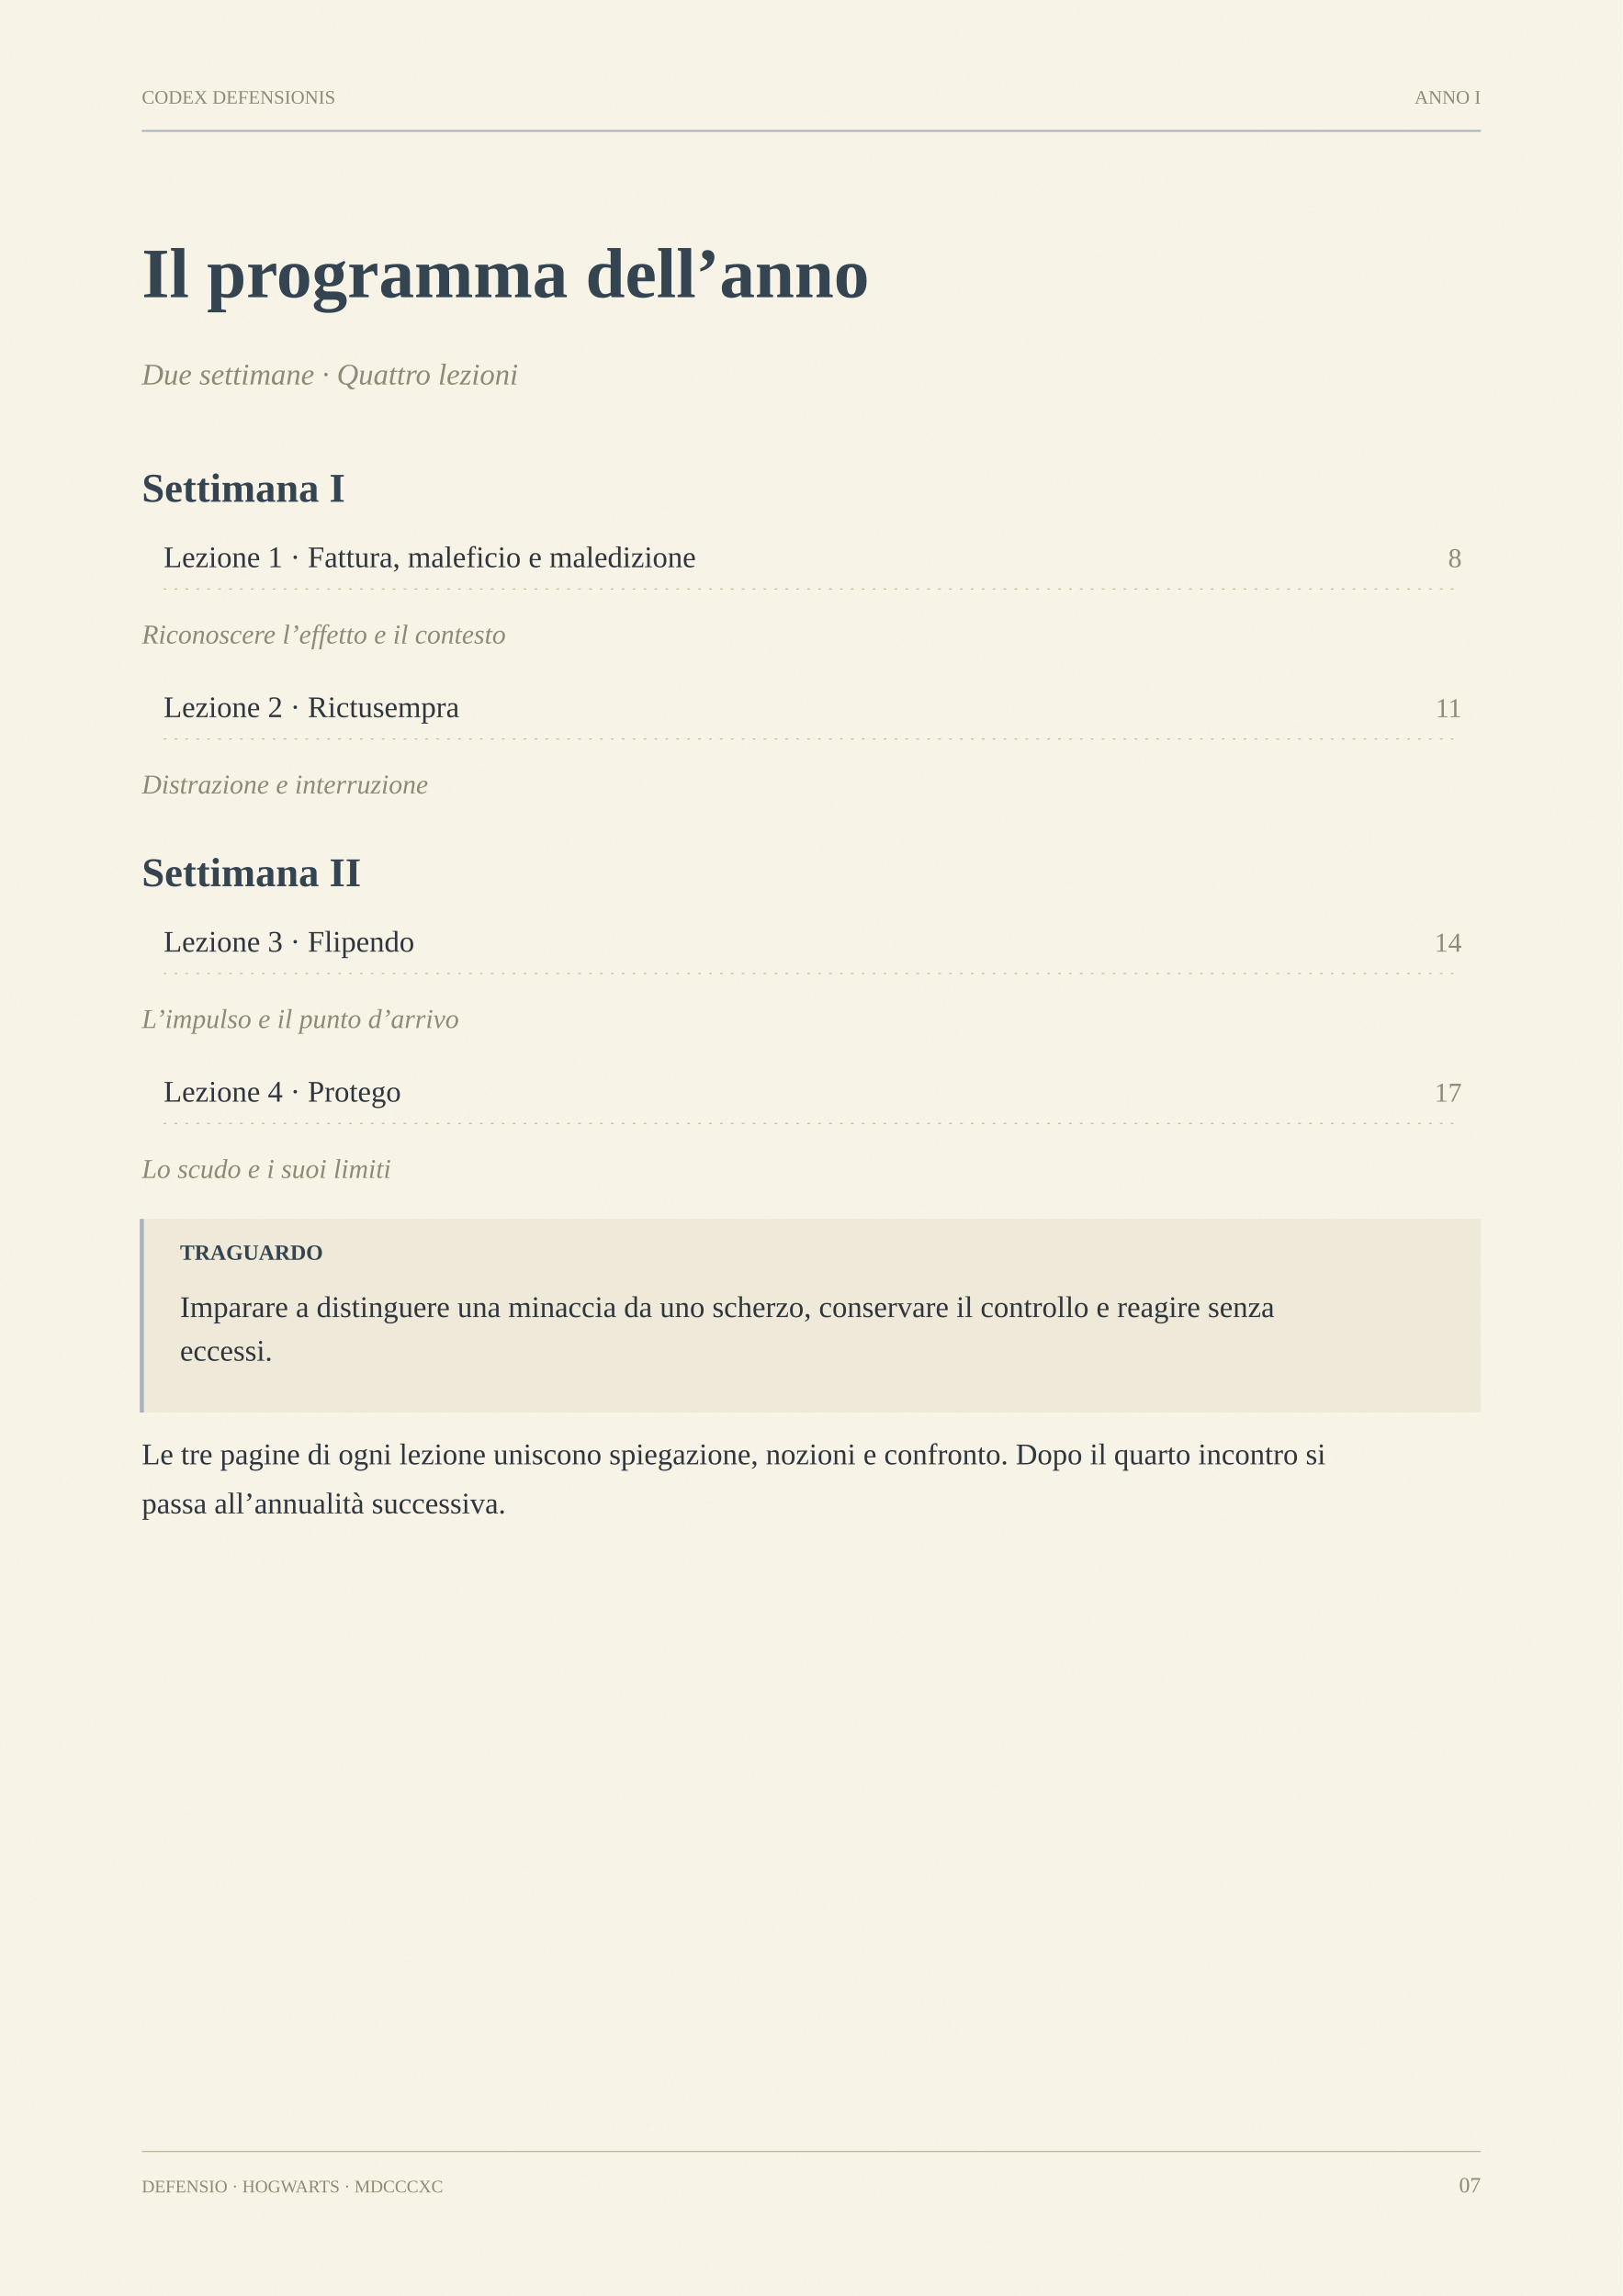
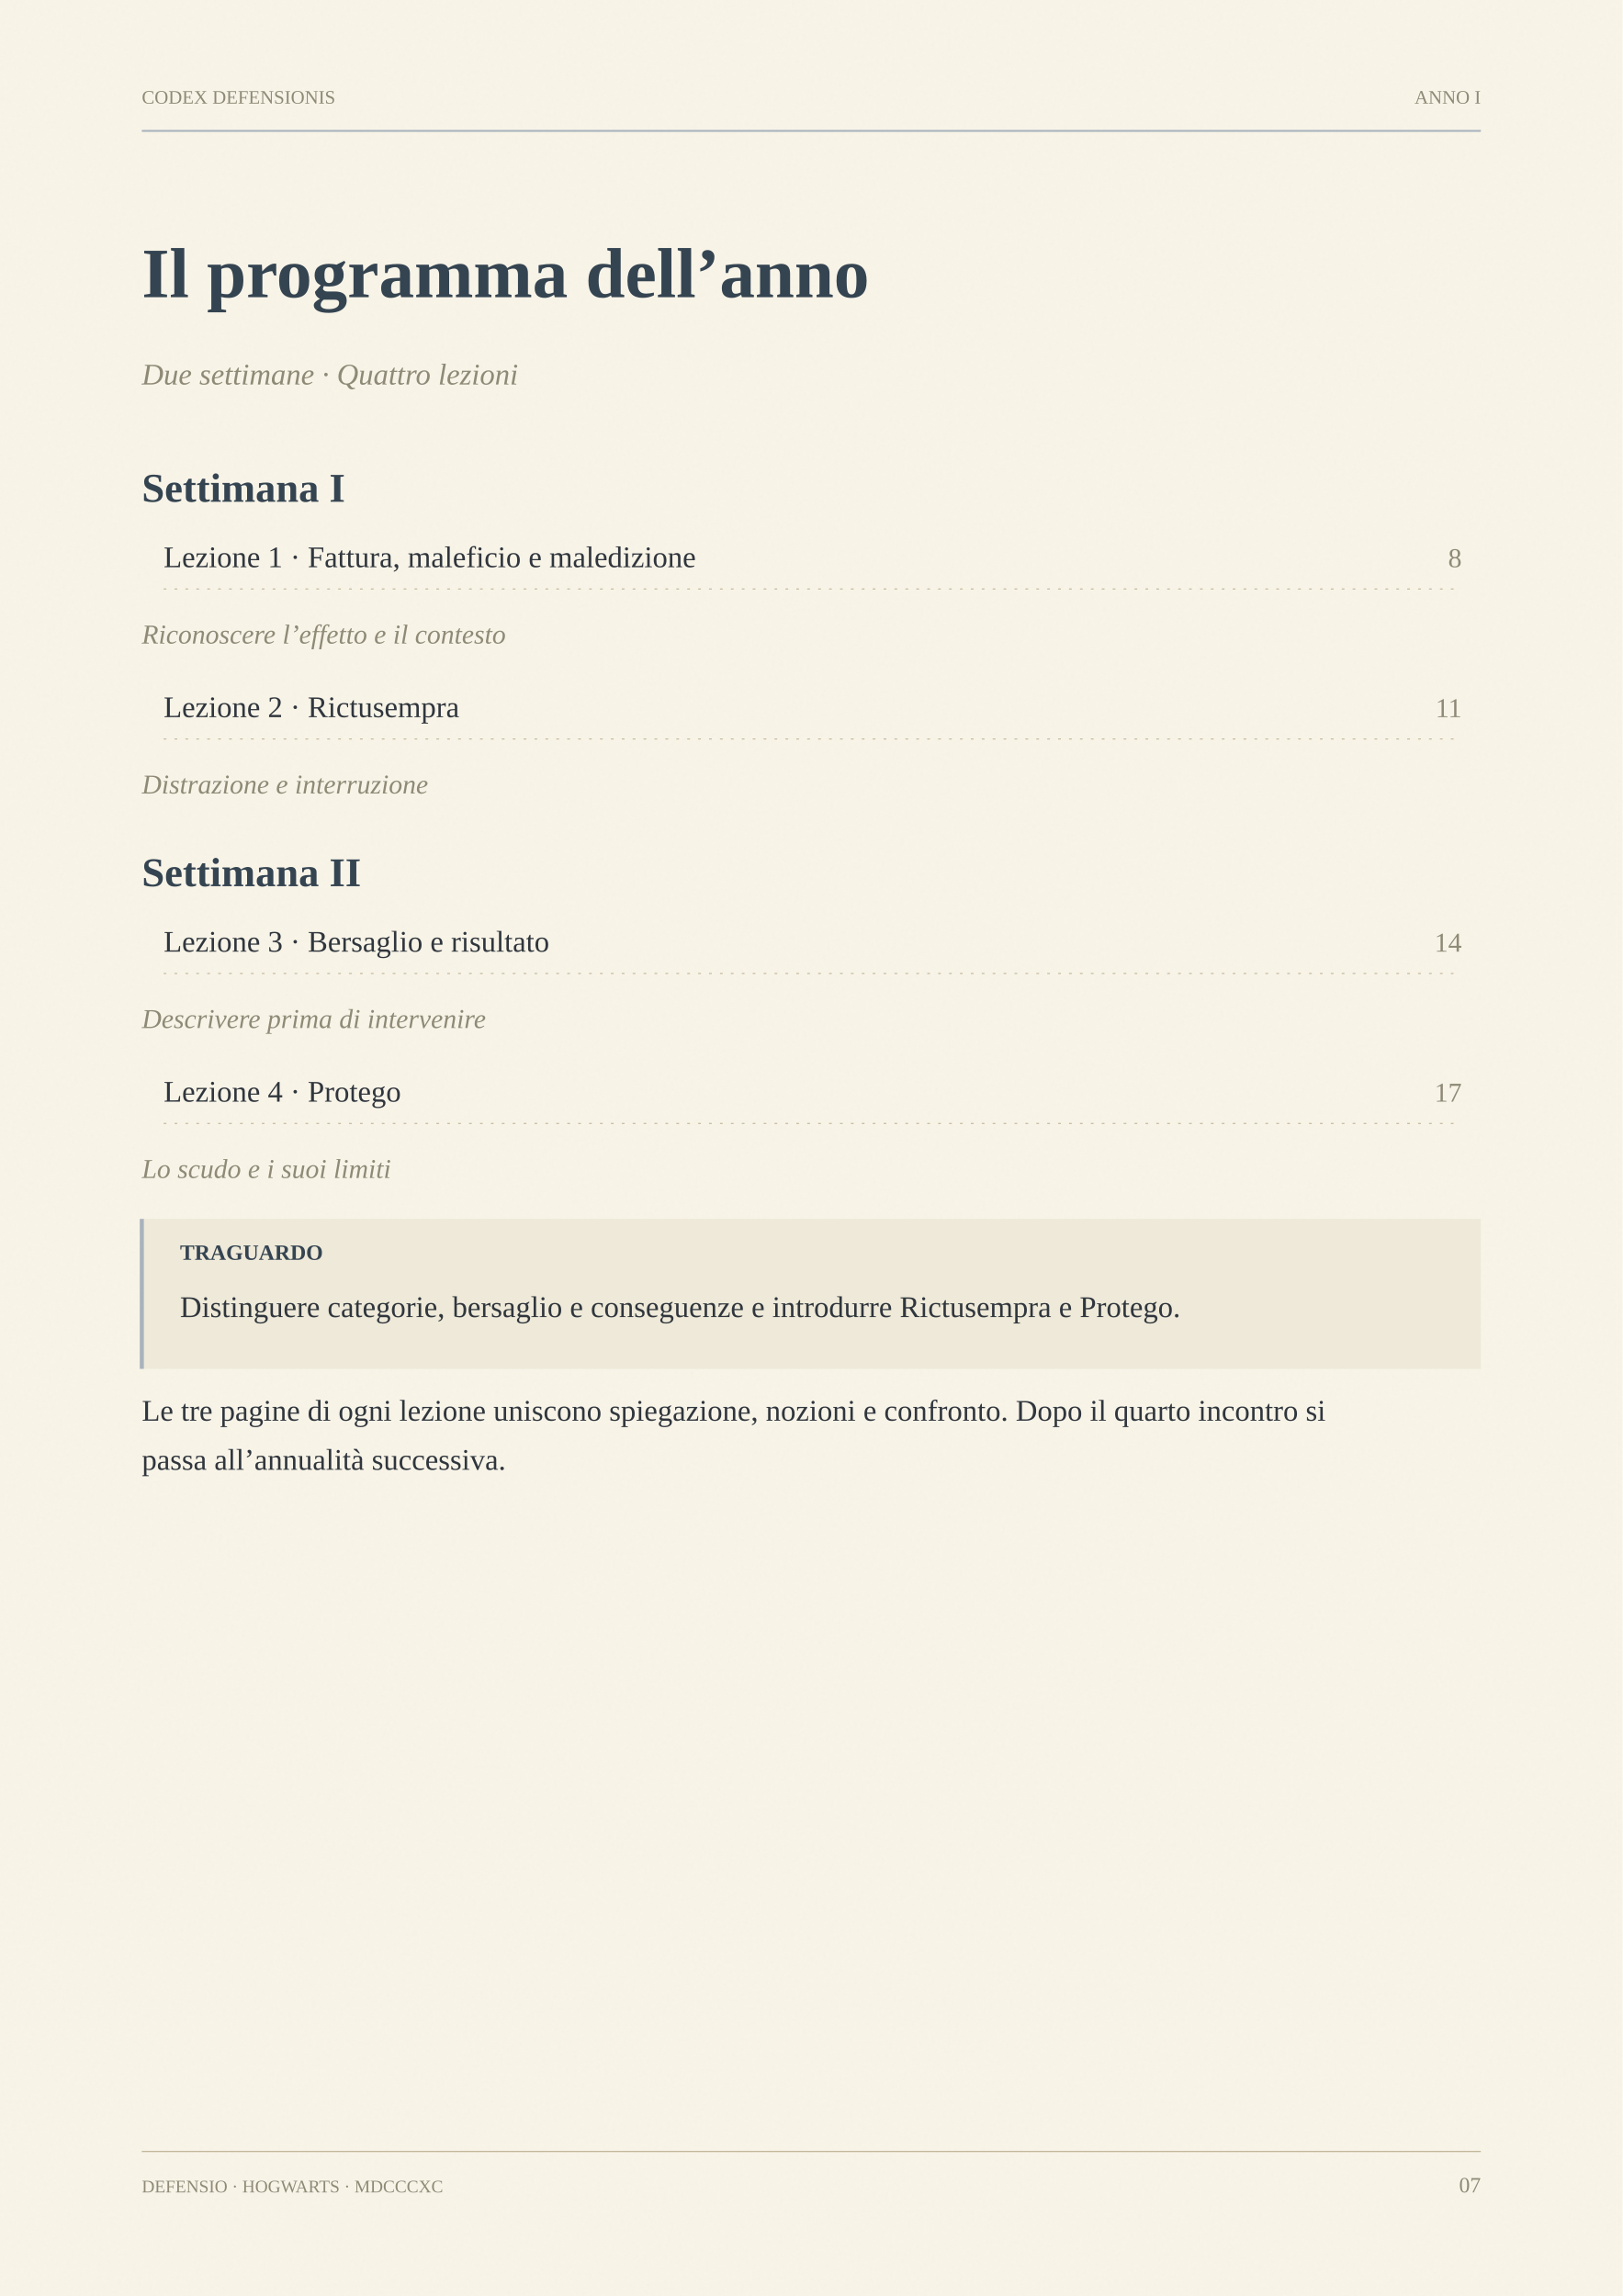
<svg xmlns="http://www.w3.org/2000/svg" width="595" height="842" viewBox="0 0 595 842">
  <defs>
    <filter id="grain">
      <feTurbulence type="fractalNoise" baseFrequency=".7" numOctaves="3" stitchTiles="stitch" />
      <feColorMatrix type="saturate" values="0" />
    </filter>
    <pattern id="paper" width="595" height="842" patternUnits="userSpaceOnUse">
      <rect width="595" height="842" filter="url(#grain)" opacity=".17" />
    </pattern>
    <linearGradient id="leather">
      <stop stop-color="#0e141a" />
      <stop offset=".12" stop-color="#394652" />
      <stop offset=".6" stop-color="#232f3b" />
      <stop offset="1" stop-color="#090e14" />
    </linearGradient>
  </defs>
  <rect width="595" height="842" fill="#f8f4e8" />
  <rect width="595" height="842" fill="url(#paper)" opacity=".17" />
  <text x="52" y="38" font-family="Georgia, Times New Roman, serif" font-size="7" fill="#8e8a76">CODEX DEFENSIONIS</text>
  <text x="543" y="38" font-family="Georgia, Times New Roman, serif" font-size="7" fill="#8e8a76" text-anchor="end">ANNO I</text>
  <path d="M52 48H543" stroke="#a9b3bd" stroke-width=".7" />
  <text x="52" y="109" font-family="Georgia, Times New Roman, serif" font-size="26" fill="#354451" font-weight="bold">Il programma dell’anno</text>
  <text x="52" y="141" font-family="Georgia, Times New Roman, serif" font-size="11" fill="#8e8a76" font-style="italic">Due settimane · Quattro lezioni</text>
  <text x="52" y="184" font-family="Georgia, Times New Roman, serif" font-size="15" fill="#354451" font-weight="bold">Settimana I</text>
  <text x="60" y="208" font-family="Georgia, Times New Roman, serif" font-size="11" fill="#30363d">Lezione 1 · Fattura, maleficio e maledizione</text>
  <text x="536" y="208" font-family="Georgia, Times New Roman, serif" font-size="10" fill="#8e8a76" text-anchor="end">8</text>
  <path d="M60 216H536" stroke="#c3b89b" stroke-dasharray="1 3" stroke-width=".4" />
  <text x="52" y="236" font-family="Georgia, Times New Roman, serif" font-size="10" fill="#8e8a76" font-style="italic">Riconoscere l’effetto e il contesto</text>
  <text x="60" y="263" font-family="Georgia, Times New Roman, serif" font-size="11" fill="#30363d">Lezione 2 · Rictusempra</text>
  <text x="536" y="263" font-family="Georgia, Times New Roman, serif" font-size="10" fill="#8e8a76" text-anchor="end">11</text>
  <path d="M60 271H536" stroke="#c3b89b" stroke-dasharray="1 3" stroke-width=".4" />
  <text x="52" y="291" font-family="Georgia, Times New Roman, serif" font-size="10" fill="#8e8a76" font-style="italic">Distrazione e interruzione</text>
  <text x="52" y="325" font-family="Georgia, Times New Roman, serif" font-size="15" fill="#354451" font-weight="bold">Settimana II</text>
-   <text x="60" y="349" font-family="Georgia, Times New Roman, serif" font-size="11" fill="#30363d">Lezione 3 · Flipendo</text>
+   <text x="60" y="349" font-family="Georgia, Times New Roman, serif" font-size="11" fill="#30363d">Lezione 3 · Bersaglio e risultato</text>
  <text x="536" y="349" font-family="Georgia, Times New Roman, serif" font-size="10" fill="#8e8a76" text-anchor="end">14</text>
  <path d="M60 357H536" stroke="#c3b89b" stroke-dasharray="1 3" stroke-width=".4" />
-   <text x="52" y="377" font-family="Georgia, Times New Roman, serif" font-size="10" fill="#8e8a76" font-style="italic">L’impulso e il punto d’arrivo</text>
+   <text x="52" y="377" font-family="Georgia, Times New Roman, serif" font-size="10" fill="#8e8a76" font-style="italic">Descrivere prima di intervenire</text>
  <text x="60" y="404" font-family="Georgia, Times New Roman, serif" font-size="11" fill="#30363d">Lezione 4 · Protego</text>
  <text x="536" y="404" font-family="Georgia, Times New Roman, serif" font-size="10" fill="#8e8a76" text-anchor="end">17</text>
  <path d="M60 412H536" stroke="#c3b89b" stroke-dasharray="1 3" stroke-width=".4" />
  <text x="52" y="432" font-family="Georgia, Times New Roman, serif" font-size="10" fill="#8e8a76" font-style="italic">Lo scudo e i suoi limiti</text>
-   <rect x="52" y="447" width="491" height="71" fill="#eee9d8" />
-   <path d="M52 447v71" stroke="#a9b3bd" stroke-width="1.5" />
+   <rect x="52" y="447" width="491" height="55" fill="#eee9d8" />
+   <path d="M52 447v55" stroke="#a9b3bd" stroke-width="1.5" />
  <text x="66" y="462" font-family="Georgia, Times New Roman, serif" font-size="8" fill="#354451" font-weight="bold">TRAGUARDO</text>
-   <text x="66" y="483" font-family="Georgia, Times New Roman, serif" font-size="11" fill="#30363d">Imparare a distinguere una minaccia da uno scherzo, conservare il controllo e reagire senza</text>
-   <text x="66" y="499" font-family="Georgia, Times New Roman, serif" font-size="11" fill="#30363d">eccessi.</text>
-   <text x="52" y="537" font-family="Georgia, Times New Roman, serif" font-size="11" fill="#30363d">Le tre pagine di ogni lezione uniscono spiegazione, nozioni e confronto. Dopo il quarto incontro si</text>
-   <text x="52" y="555" font-family="Georgia, Times New Roman, serif" font-size="11" fill="#30363d">passa all’annualità successiva.</text>
+   <text x="66" y="483" font-family="Georgia, Times New Roman, serif" font-size="11" fill="#30363d">Distinguere categorie, bersaglio e conseguenze e introdurre Rictusempra e Protego.</text>
+   <text x="52" y="521" font-family="Georgia, Times New Roman, serif" font-size="11" fill="#30363d">Le tre pagine di ogni lezione uniscono spiegazione, nozioni e confronto. Dopo il quarto incontro si</text>
+   <text x="52" y="539" font-family="Georgia, Times New Roman, serif" font-size="11" fill="#30363d">passa all’annualità successiva.</text>
  <path d="M52 789H543" stroke="#c3b89b" stroke-width=".45" />
  <text x="52" y="804" font-family="Georgia, Times New Roman, serif" font-size="6.5" fill="#8e8a76">DEFENSIO · HOGWARTS · MDCCCXC</text>
  <text x="543" y="804" font-family="Georgia, Times New Roman, serif" font-size="8" fill="#8e8a76" text-anchor="end">07</text>
</svg>
